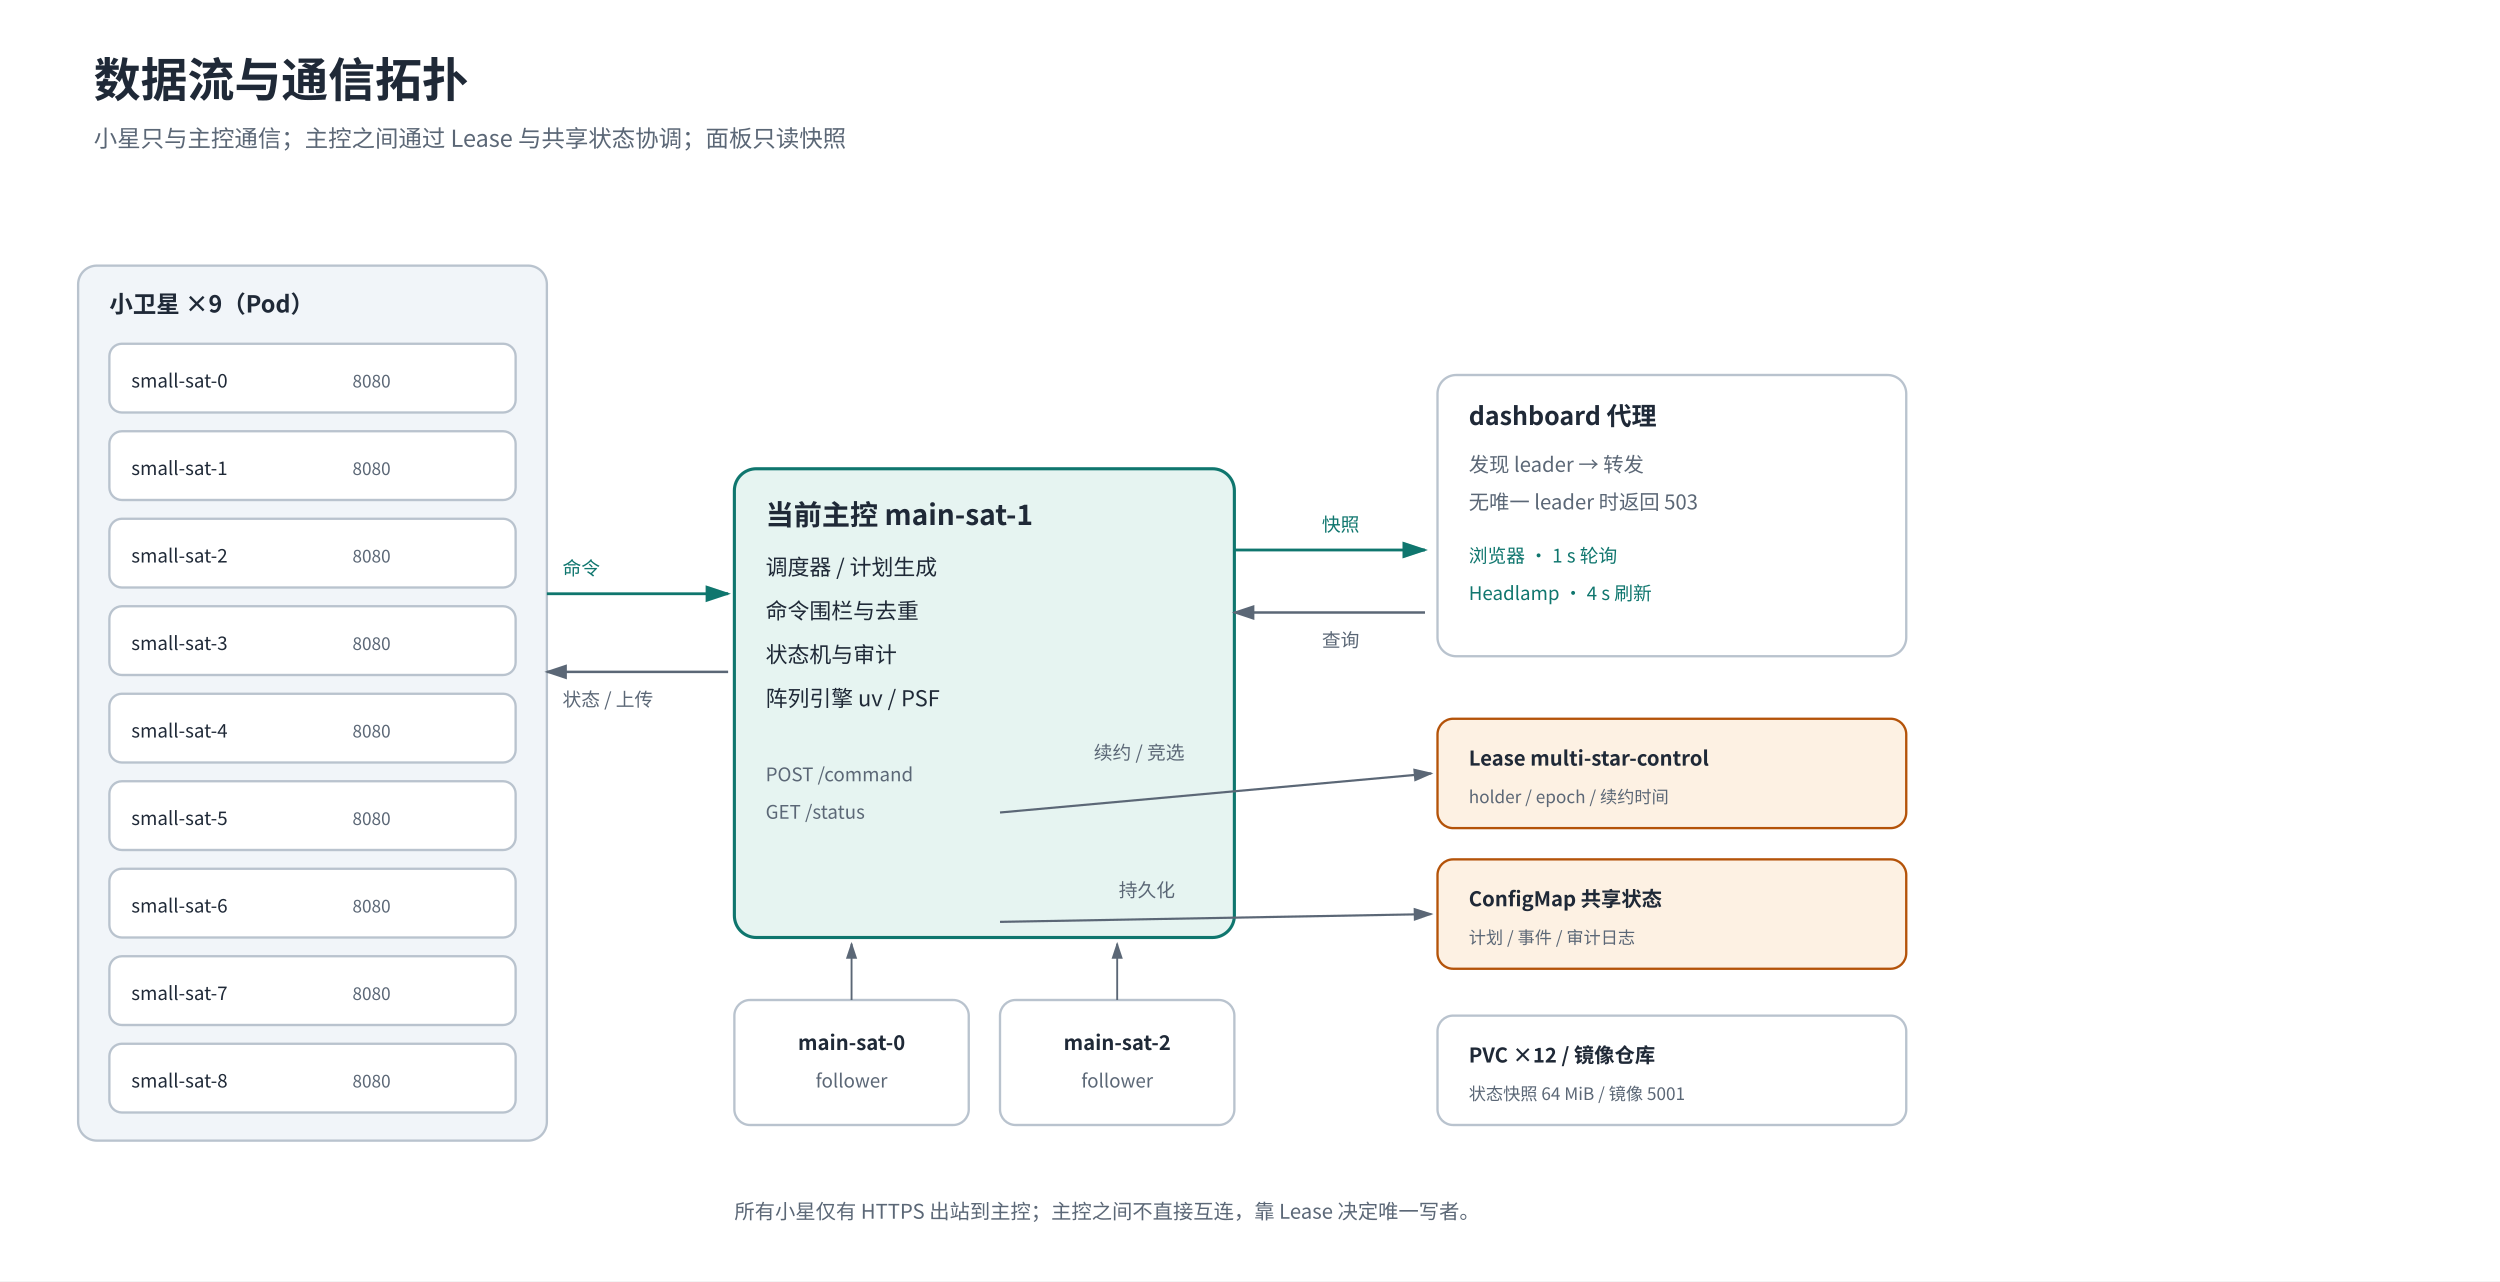
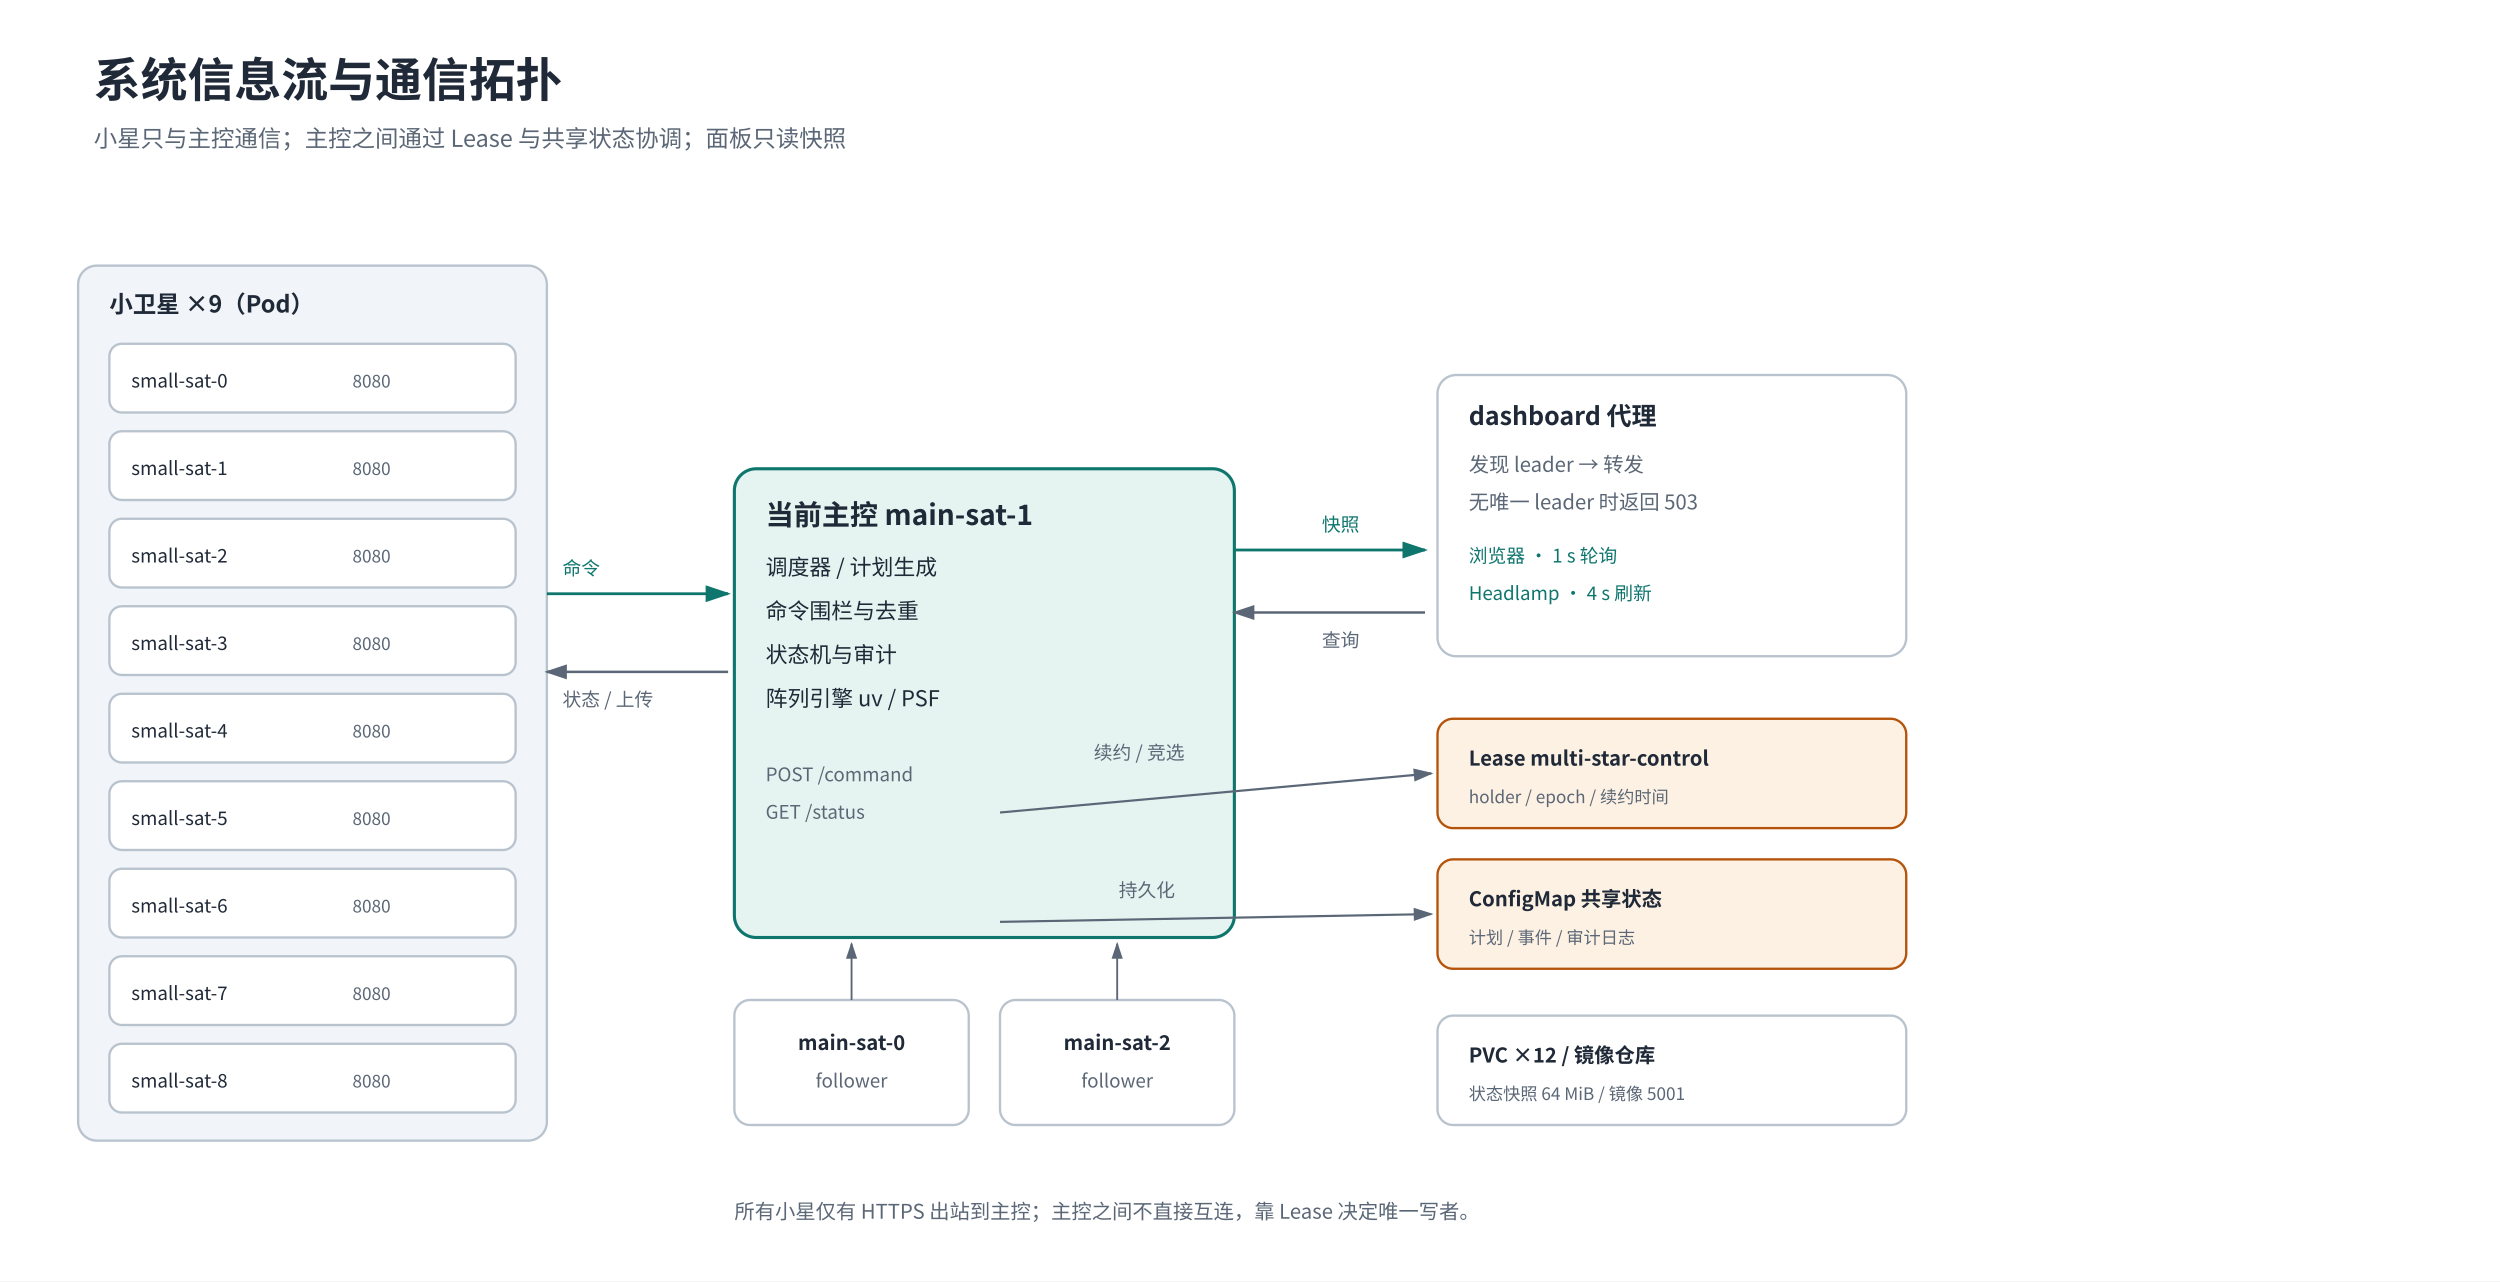
<svg xmlns="http://www.w3.org/2000/svg" width="1600" height="820" viewBox="0 0 1600 820">
  <defs>
    <marker id="arrow" markerWidth="10" markerHeight="10" refX="8" refY="3" orient="auto" markerUnits="strokeWidth">
      <path d="M0,0 L0,6 L9,3 z" fill="#5b6776" />
    </marker>
    <marker id="arrow-teal" markerWidth="10" markerHeight="10" refX="8" refY="3" orient="auto" markerUnits="strokeWidth">
      <path d="M0,0 L0,6 L9,3 z" fill="#0f766e" />
    </marker>
  </defs>
  <rect width="1600" height="820" fill="#ffffff" />
-   <text x="60" y="62" font-family="Microsoft YaHei, Noto Sans CJK SC, sans-serif" font-size="30" fill="#1f2937" font-weight="bold" text-anchor="start" opacity="1.0">数据流与通信拓扑</text>
+   <text x="60" y="62" font-family="Microsoft YaHei, Noto Sans CJK SC, sans-serif" font-size="30" fill="#1f2937" font-weight="bold" text-anchor="start" opacity="1.0">系统信息流与通信拓扑</text>
  <text x="60" y="94" font-family="Microsoft YaHei, Noto Sans CJK SC, sans-serif" font-size="15" fill="#5b6776" font-weight="normal" text-anchor="start" opacity="1.0">小星只与主控通信；主控之间通过 Lease 与共享状态协调；面板只读快照</text>
  <rect x="50" y="170" width="300" height="560" rx="12" ry="12" fill="#f1f5f9" stroke="#b9c3ce" stroke-width="1.5" />
  <text x="70" y="200" font-family="Microsoft YaHei, Noto Sans CJK SC, sans-serif" font-size="15" fill="#1f2937" font-weight="bold" text-anchor="start" opacity="1.0">小卫星 ×9（Pod）</text>
  <rect x="70" y="220" width="260" height="44" rx="8" ry="8" fill="#ffffff" stroke="#b9c3ce" stroke-width="1.5" />
  <text x="84" y="248" font-family="Microsoft YaHei, Noto Sans CJK SC, sans-serif" font-size="12" fill="#1f2937" font-weight="normal" text-anchor="start" opacity="1.0">small-sat-0</text>
  <text x="250" y="248" font-family="Microsoft YaHei, Noto Sans CJK SC, sans-serif" font-size="11" fill="#5b6776" font-weight="normal" text-anchor="end" opacity="1.0">8080</text>
  <rect x="70" y="276" width="260" height="44" rx="8" ry="8" fill="#ffffff" stroke="#b9c3ce" stroke-width="1.5" />
  <text x="84" y="304" font-family="Microsoft YaHei, Noto Sans CJK SC, sans-serif" font-size="12" fill="#1f2937" font-weight="normal" text-anchor="start" opacity="1.0">small-sat-1</text>
  <text x="250" y="304" font-family="Microsoft YaHei, Noto Sans CJK SC, sans-serif" font-size="11" fill="#5b6776" font-weight="normal" text-anchor="end" opacity="1.0">8080</text>
  <rect x="70" y="332" width="260" height="44" rx="8" ry="8" fill="#ffffff" stroke="#b9c3ce" stroke-width="1.5" />
  <text x="84" y="360" font-family="Microsoft YaHei, Noto Sans CJK SC, sans-serif" font-size="12" fill="#1f2937" font-weight="normal" text-anchor="start" opacity="1.0">small-sat-2</text>
  <text x="250" y="360" font-family="Microsoft YaHei, Noto Sans CJK SC, sans-serif" font-size="11" fill="#5b6776" font-weight="normal" text-anchor="end" opacity="1.0">8080</text>
  <rect x="70" y="388" width="260" height="44" rx="8" ry="8" fill="#ffffff" stroke="#b9c3ce" stroke-width="1.5" />
  <text x="84" y="416" font-family="Microsoft YaHei, Noto Sans CJK SC, sans-serif" font-size="12" fill="#1f2937" font-weight="normal" text-anchor="start" opacity="1.0">small-sat-3</text>
  <text x="250" y="416" font-family="Microsoft YaHei, Noto Sans CJK SC, sans-serif" font-size="11" fill="#5b6776" font-weight="normal" text-anchor="end" opacity="1.0">8080</text>
  <rect x="70" y="444" width="260" height="44" rx="8" ry="8" fill="#ffffff" stroke="#b9c3ce" stroke-width="1.5" />
  <text x="84" y="472" font-family="Microsoft YaHei, Noto Sans CJK SC, sans-serif" font-size="12" fill="#1f2937" font-weight="normal" text-anchor="start" opacity="1.0">small-sat-4</text>
  <text x="250" y="472" font-family="Microsoft YaHei, Noto Sans CJK SC, sans-serif" font-size="11" fill="#5b6776" font-weight="normal" text-anchor="end" opacity="1.0">8080</text>
  <rect x="70" y="500" width="260" height="44" rx="8" ry="8" fill="#ffffff" stroke="#b9c3ce" stroke-width="1.5" />
  <text x="84" y="528" font-family="Microsoft YaHei, Noto Sans CJK SC, sans-serif" font-size="12" fill="#1f2937" font-weight="normal" text-anchor="start" opacity="1.0">small-sat-5</text>
  <text x="250" y="528" font-family="Microsoft YaHei, Noto Sans CJK SC, sans-serif" font-size="11" fill="#5b6776" font-weight="normal" text-anchor="end" opacity="1.0">8080</text>
  <rect x="70" y="556" width="260" height="44" rx="8" ry="8" fill="#ffffff" stroke="#b9c3ce" stroke-width="1.5" />
  <text x="84" y="584" font-family="Microsoft YaHei, Noto Sans CJK SC, sans-serif" font-size="12" fill="#1f2937" font-weight="normal" text-anchor="start" opacity="1.0">small-sat-6</text>
  <text x="250" y="584" font-family="Microsoft YaHei, Noto Sans CJK SC, sans-serif" font-size="11" fill="#5b6776" font-weight="normal" text-anchor="end" opacity="1.0">8080</text>
  <rect x="70" y="612" width="260" height="44" rx="8" ry="8" fill="#ffffff" stroke="#b9c3ce" stroke-width="1.5" />
  <text x="84" y="640" font-family="Microsoft YaHei, Noto Sans CJK SC, sans-serif" font-size="12" fill="#1f2937" font-weight="normal" text-anchor="start" opacity="1.0">small-sat-7</text>
  <text x="250" y="640" font-family="Microsoft YaHei, Noto Sans CJK SC, sans-serif" font-size="11" fill="#5b6776" font-weight="normal" text-anchor="end" opacity="1.0">8080</text>
  <rect x="70" y="668" width="260" height="44" rx="8" ry="8" fill="#ffffff" stroke="#b9c3ce" stroke-width="1.5" />
  <text x="84" y="696" font-family="Microsoft YaHei, Noto Sans CJK SC, sans-serif" font-size="12" fill="#1f2937" font-weight="normal" text-anchor="start" opacity="1.0">small-sat-8</text>
  <text x="250" y="696" font-family="Microsoft YaHei, Noto Sans CJK SC, sans-serif" font-size="11" fill="#5b6776" font-weight="normal" text-anchor="end" opacity="1.0">8080</text>
  <rect x="470" y="300" width="320" height="300" rx="14" ry="14" fill="#e6f4f1" stroke="#0f766e" stroke-width="2" />
  <text x="490" y="336" font-family="Microsoft YaHei, Noto Sans CJK SC, sans-serif" font-size="18" fill="#1f2937" font-weight="bold" text-anchor="start" opacity="1.0">当前主控 main-sat-1</text>
  <text x="490" y="368" font-family="Microsoft YaHei, Noto Sans CJK SC, sans-serif" font-size="14" fill="#1f2937" font-weight="normal" text-anchor="start" opacity="1.0">调度器 / 计划生成</text>
  <text x="490" y="396" font-family="Microsoft YaHei, Noto Sans CJK SC, sans-serif" font-size="14" fill="#1f2937" font-weight="normal" text-anchor="start" opacity="1.0">命令围栏与去重</text>
  <text x="490" y="424" font-family="Microsoft YaHei, Noto Sans CJK SC, sans-serif" font-size="14" fill="#1f2937" font-weight="normal" text-anchor="start" opacity="1.0">状态机与审计</text>
  <text x="490" y="452" font-family="Microsoft YaHei, Noto Sans CJK SC, sans-serif" font-size="14" fill="#1f2937" font-weight="normal" text-anchor="start" opacity="1.0">阵列引擎 uv / PSF</text>
  <text x="490" y="500" font-family="Microsoft YaHei, Noto Sans CJK SC, sans-serif" font-size="12" fill="#5b6776" font-weight="normal" text-anchor="start" opacity="1.0">POST /command</text>
  <text x="490" y="524" font-family="Microsoft YaHei, Noto Sans CJK SC, sans-serif" font-size="12" fill="#5b6776" font-weight="normal" text-anchor="start" opacity="1.0">GET /status</text>
  <rect x="470" y="640" width="150" height="80" rx="10" ry="10" fill="#ffffff" stroke="#b9c3ce" stroke-width="1.5" />
  <text x="545" y="672" font-family="Microsoft YaHei, Noto Sans CJK SC, sans-serif" font-size="13" fill="#1f2937" font-weight="bold" text-anchor="middle" opacity="1.0">main-sat-0</text>
  <text x="545" y="696" font-family="Microsoft YaHei, Noto Sans CJK SC, sans-serif" font-size="12" fill="#5b6776" font-weight="normal" text-anchor="middle" opacity="1.0">follower</text>
  <rect x="640" y="640" width="150" height="80" rx="10" ry="10" fill="#ffffff" stroke="#b9c3ce" stroke-width="1.5" />
  <text x="715" y="672" font-family="Microsoft YaHei, Noto Sans CJK SC, sans-serif" font-size="13" fill="#1f2937" font-weight="bold" text-anchor="middle" opacity="1.0">main-sat-2</text>
  <text x="715" y="696" font-family="Microsoft YaHei, Noto Sans CJK SC, sans-serif" font-size="12" fill="#5b6776" font-weight="normal" text-anchor="middle" opacity="1.0">follower</text>
  <rect x="920" y="240" width="300" height="180" rx="12" ry="12" fill="#ffffff" stroke="#b9c3ce" stroke-width="1.5" />
  <text x="940" y="272" font-family="Microsoft YaHei, Noto Sans CJK SC, sans-serif" font-size="16" fill="#1f2937" font-weight="bold" text-anchor="start" opacity="1.0">dashboard 代理</text>
  <text x="940" y="302" font-family="Microsoft YaHei, Noto Sans CJK SC, sans-serif" font-size="13" fill="#5b6776" font-weight="normal" text-anchor="start" opacity="1.0">发现 leader → 转发</text>
  <text x="940" y="326" font-family="Microsoft YaHei, Noto Sans CJK SC, sans-serif" font-size="13" fill="#5b6776" font-weight="normal" text-anchor="start" opacity="1.0">无唯一 leader 时返回 503</text>
  <text x="940" y="360" font-family="Microsoft YaHei, Noto Sans CJK SC, sans-serif" font-size="12" fill="#0f766e" font-weight="normal" text-anchor="start" opacity="1.0">浏览器 · 1 s 轮询</text>
  <text x="940" y="384" font-family="Microsoft YaHei, Noto Sans CJK SC, sans-serif" font-size="12" fill="#0f766e" font-weight="normal" text-anchor="start" opacity="1.0">Headlamp · 4 s 刷新</text>
  <rect x="920" y="460" width="300" height="70" rx="10" ry="10" fill="#fdf1e3" stroke="#b45309" stroke-width="1.5" />
  <text x="940" y="490" font-family="Microsoft YaHei, Noto Sans CJK SC, sans-serif" font-size="13" fill="#1f2937" font-weight="bold" text-anchor="start" opacity="1.0">Lease multi-star-control</text>
  <text x="940" y="514" font-family="Microsoft YaHei, Noto Sans CJK SC, sans-serif" font-size="11" fill="#5b6776" font-weight="normal" text-anchor="start" opacity="1.0">holder / epoch / 续约时间</text>
  <rect x="920" y="550" width="300" height="70" rx="10" ry="10" fill="#fdf1e3" stroke="#b45309" stroke-width="1.5" />
  <text x="940" y="580" font-family="Microsoft YaHei, Noto Sans CJK SC, sans-serif" font-size="13" fill="#1f2937" font-weight="bold" text-anchor="start" opacity="1.0">ConfigMap 共享状态</text>
  <text x="940" y="604" font-family="Microsoft YaHei, Noto Sans CJK SC, sans-serif" font-size="11" fill="#5b6776" font-weight="normal" text-anchor="start" opacity="1.0">计划 / 事件 / 审计日志</text>
  <rect x="920" y="650" width="300" height="70" rx="10" ry="10" fill="#ffffff" stroke="#b9c3ce" stroke-width="1.5" />
  <text x="940" y="680" font-family="Microsoft YaHei, Noto Sans CJK SC, sans-serif" font-size="13" fill="#1f2937" font-weight="bold" text-anchor="start" opacity="1.0">PVC ×12 / 镜像仓库</text>
  <text x="940" y="704" font-family="Microsoft YaHei, Noto Sans CJK SC, sans-serif" font-size="11" fill="#5b6776" font-weight="normal" text-anchor="start" opacity="1.0">状态快照 64 MiB / 镜像 5001</text>
  <line x1="350" y1="380" x2="466" y2="380" stroke="#0f766e" stroke-width="1.8" marker-end="url(#arrow-teal)" />
  <text x="360" y="368" font-family="Microsoft YaHei, Noto Sans CJK SC, sans-serif" font-size="12" fill="#0f766e" font-weight="normal" text-anchor="start" opacity="1.0">命令</text>
  <line x1="466" y1="430" x2="350" y2="430" stroke="#5b6776" stroke-width="1.6" marker-end="url(#arrow)" />
  <text x="360" y="452" font-family="Microsoft YaHei, Noto Sans CJK SC, sans-serif" font-size="12" fill="#5b6776" font-weight="normal" text-anchor="start" opacity="1.0">状态 / 上传</text>
  <line x1="790" y1="352" x2="912" y2="352" stroke="#0f766e" stroke-width="1.8" marker-end="url(#arrow-teal)" />
  <text x="846" y="340" font-family="Microsoft YaHei, Noto Sans CJK SC, sans-serif" font-size="12" fill="#0f766e" font-weight="normal" text-anchor="start" opacity="1.0">快照</text>
  <line x1="912" y1="392" x2="790" y2="392" stroke="#5b6776" stroke-width="1.6" marker-end="url(#arrow)" />
  <text x="846" y="414" font-family="Microsoft YaHei, Noto Sans CJK SC, sans-serif" font-size="12" fill="#5b6776" font-weight="normal" text-anchor="start" opacity="1.0">查询</text>
  <line x1="640" y1="520" x2="916" y2="495" stroke="#5b6776" stroke-width="1.4" marker-end="url(#arrow)" />
  <text x="700" y="486" font-family="Microsoft YaHei, Noto Sans CJK SC, sans-serif" font-size="12" fill="#5b6776" font-weight="normal" text-anchor="start" opacity="1.0">续约 / 竞选</text>
  <line x1="640" y1="590" x2="916" y2="585" stroke="#5b6776" stroke-width="1.4" marker-end="url(#arrow)" />
  <text x="716" y="574" font-family="Microsoft YaHei, Noto Sans CJK SC, sans-serif" font-size="12" fill="#5b6776" font-weight="normal" text-anchor="start" opacity="1.0">持久化</text>
  <line x1="545" y1="640" x2="545" y2="604" stroke="#5b6776" stroke-width="1.2" marker-end="url(#arrow)" />
  <line x1="715" y1="640" x2="715" y2="604" stroke="#5b6776" stroke-width="1.2" marker-end="url(#arrow)" />
  <text x="470" y="780" font-family="Microsoft YaHei, Noto Sans CJK SC, sans-serif" font-size="13" fill="#5b6776" font-weight="normal" text-anchor="start" opacity="1.0">所有小星仅有 HTTPS 出站到主控；主控之间不直接互连，靠 Lease 决定唯一写者。</text>
</svg>
